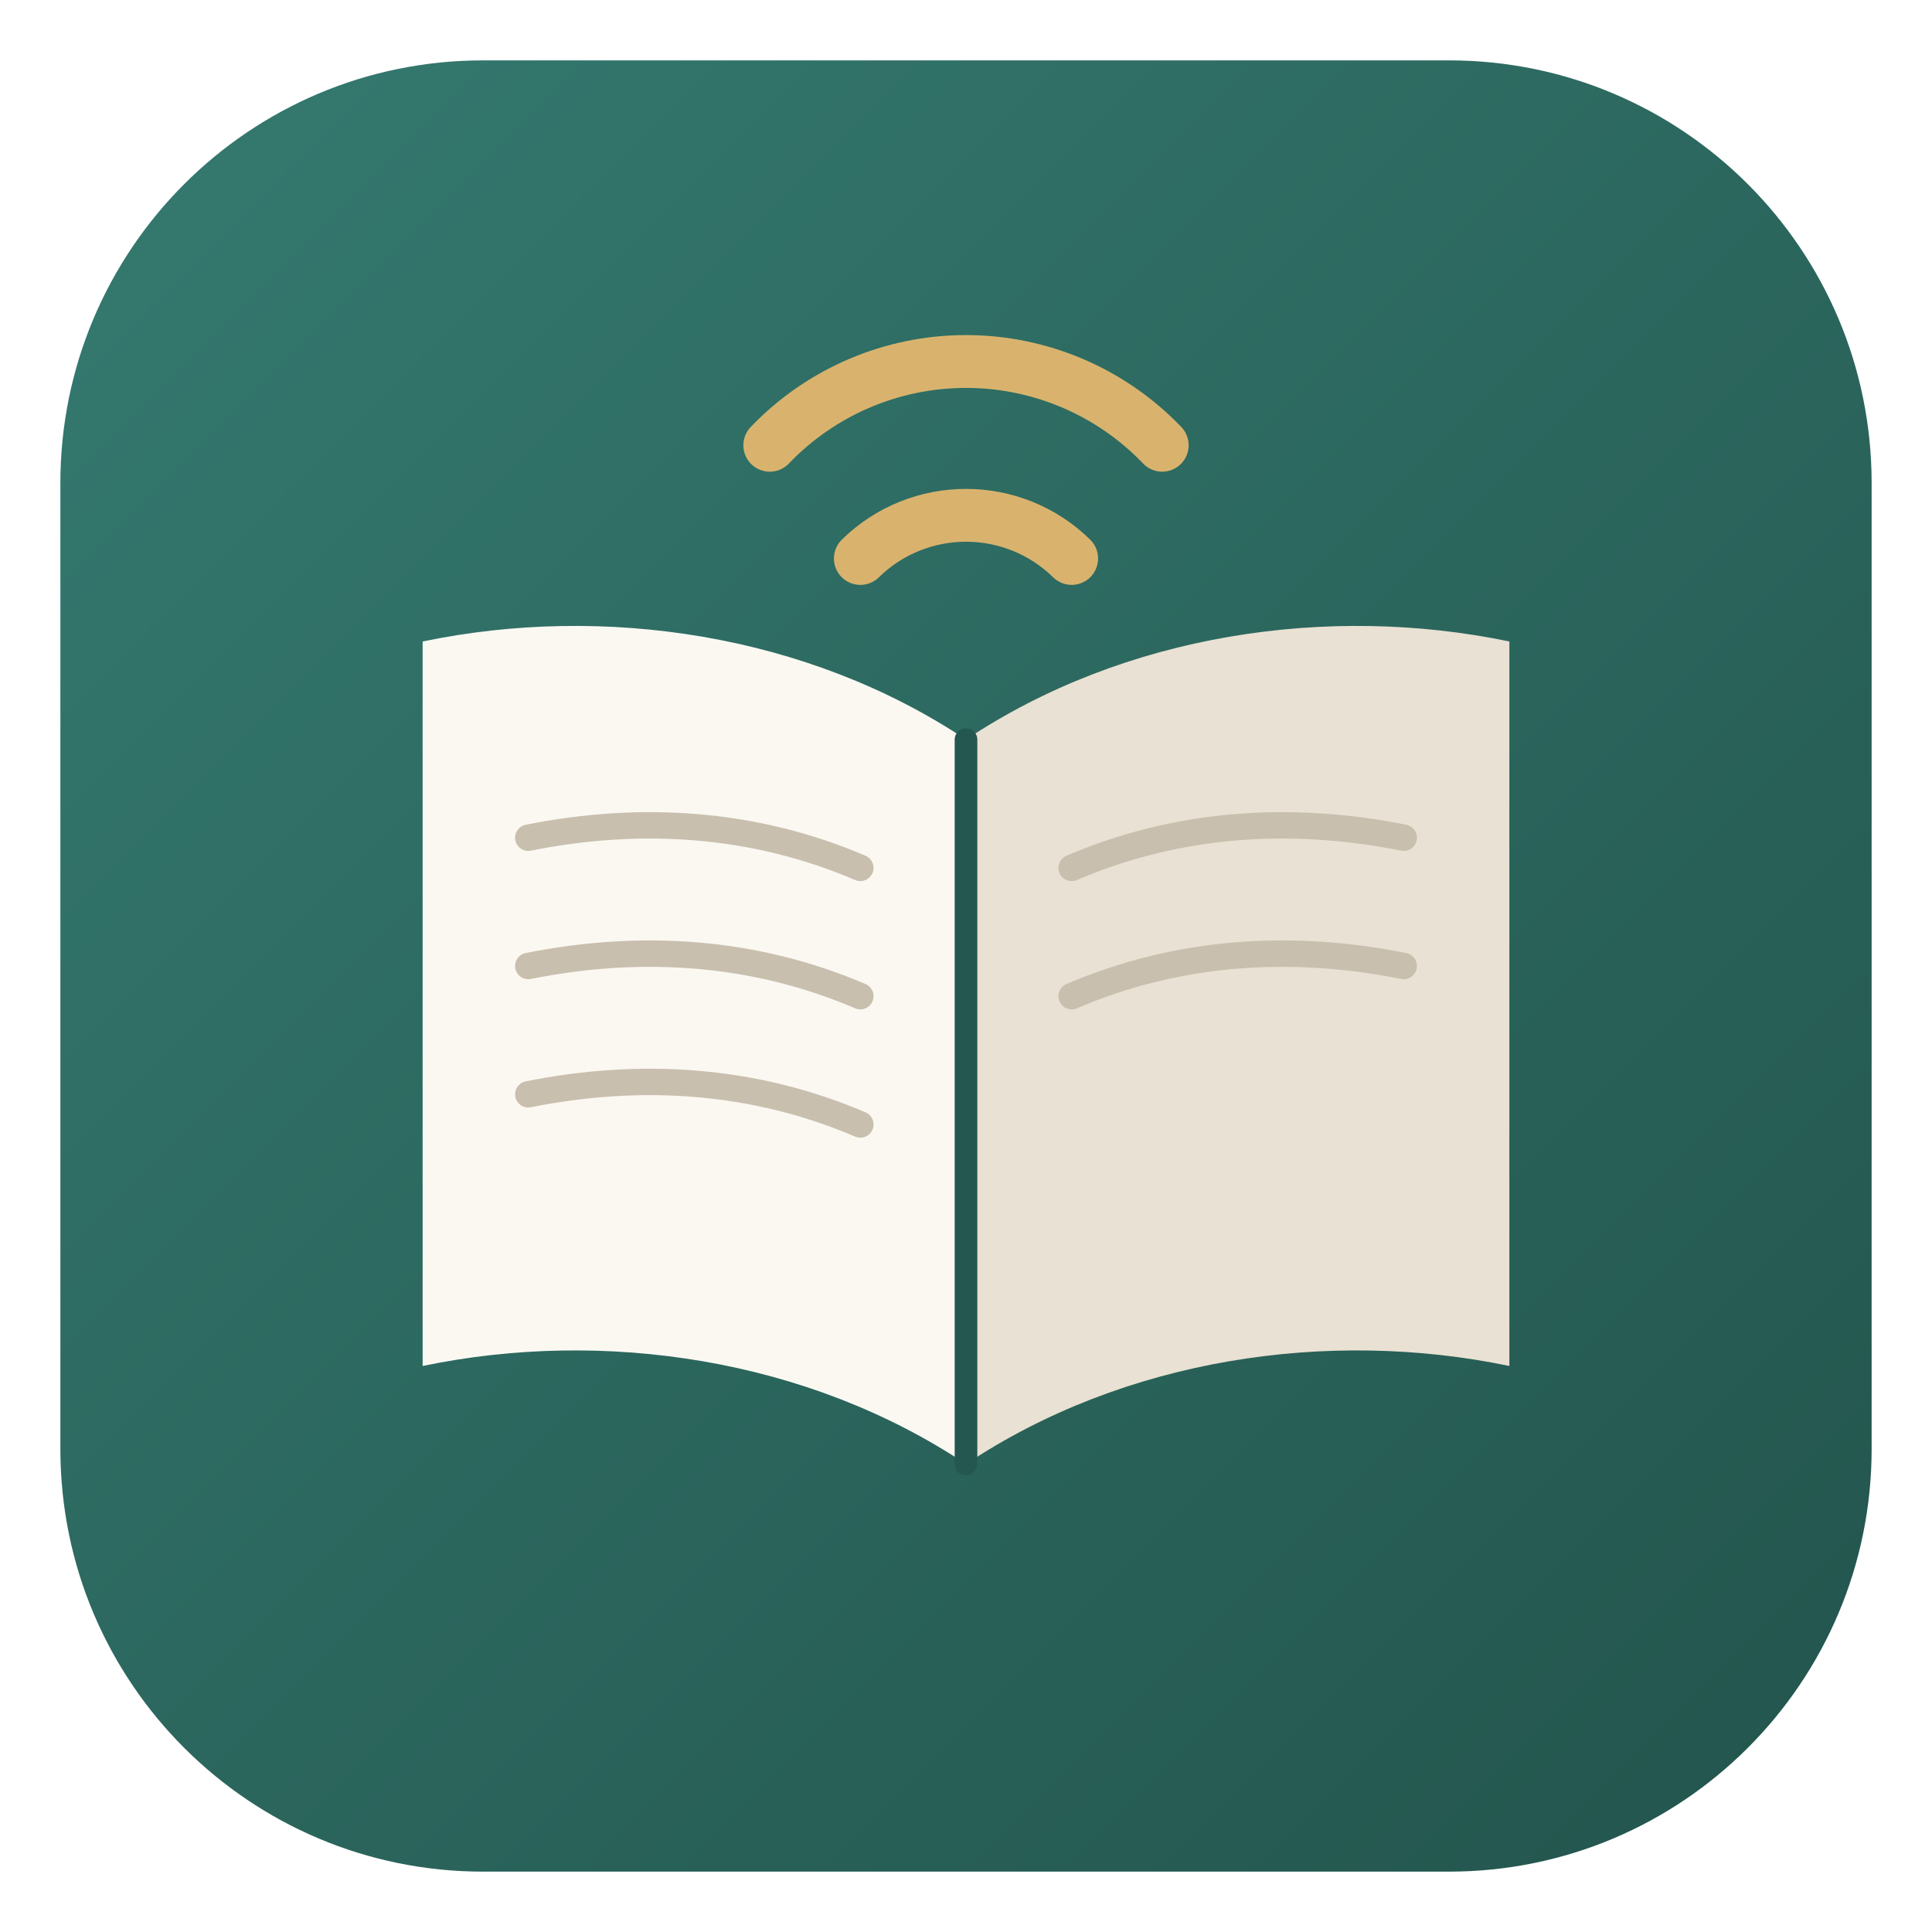
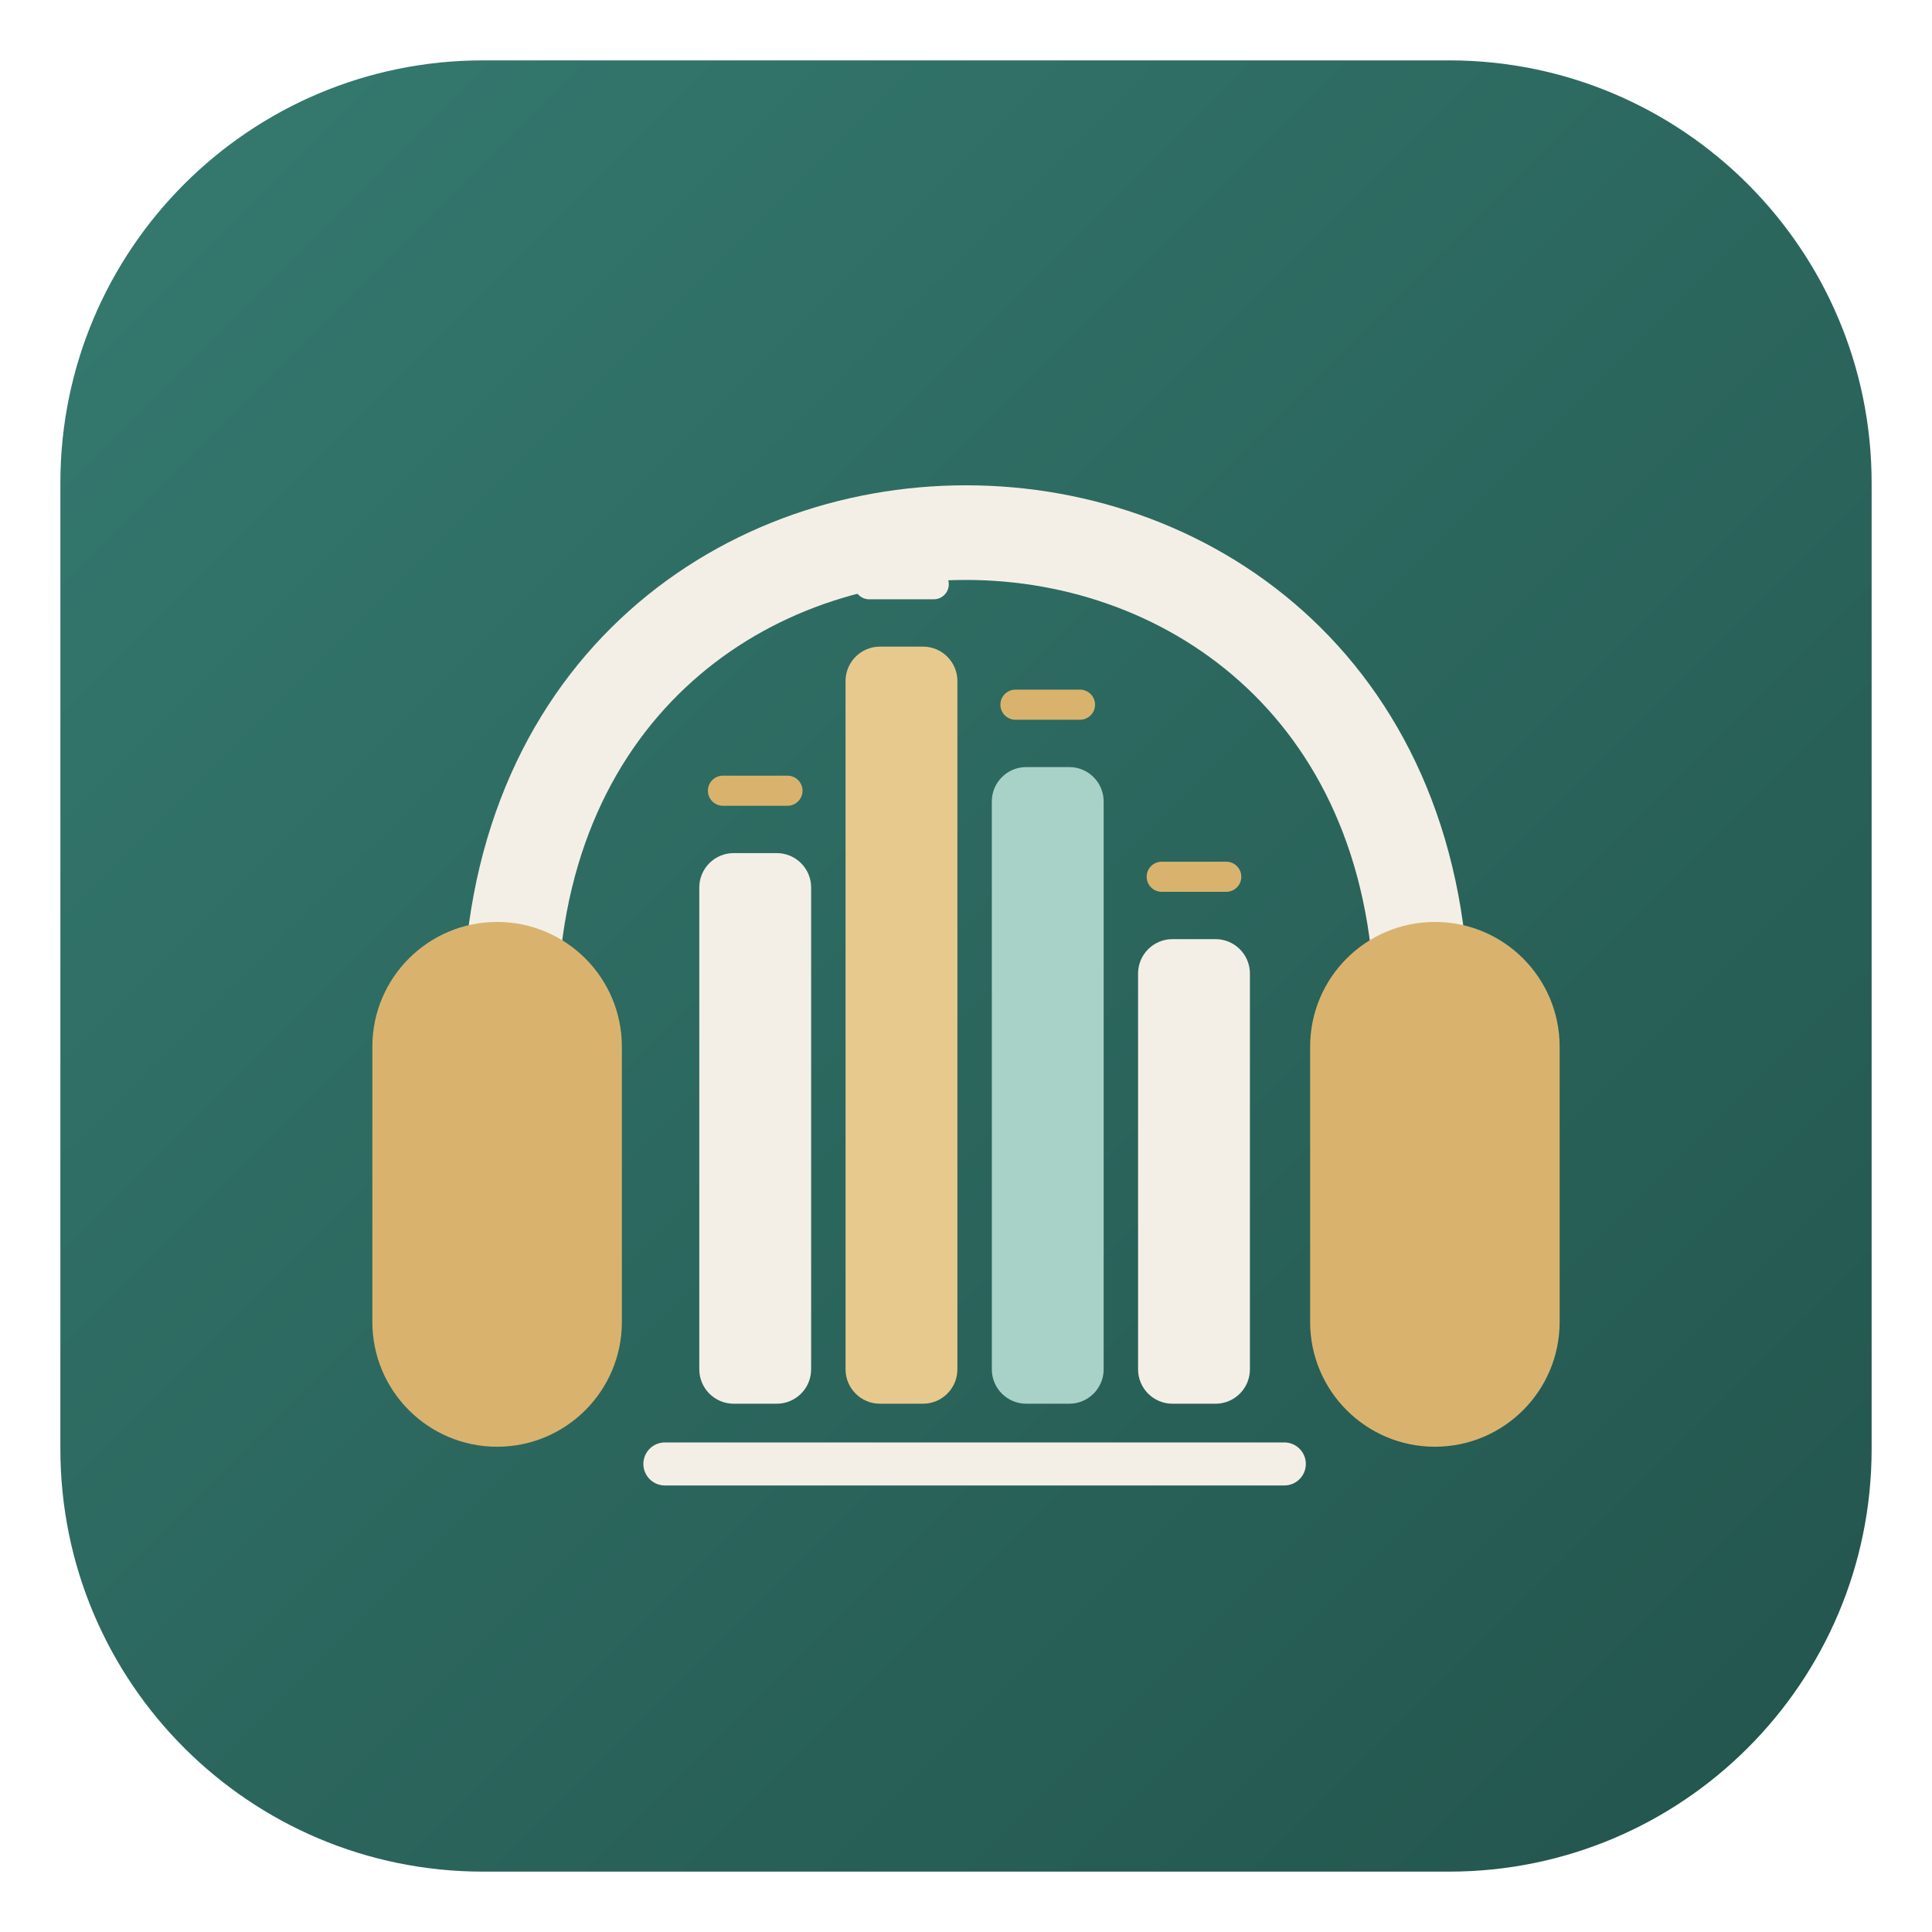
<svg xmlns="http://www.w3.org/2000/svg" width="512" height="512" viewBox="0 0 512 512">
  <defs>
    <linearGradient id="g" x1="0" y1="0" x2="1" y2="1">
      <stop offset="0" stop-color="#357a70" />
      <stop offset="1" stop-color="#22544c" />
    </linearGradient>
  </defs>
  <rect x="16" y="16" width="480" height="480" rx="112" fill="url(#g)" />
-   <g stroke-linejoin="round">
-     <path d="M256 196 C 214 168, 160 160, 112 170 L 112 362 C 160 352, 214 360, 256 388 Z" fill="#fbf8f2" />
-     <path d="M256 196 C 298 168, 352 160, 400 170 L 400 362 C 352 352, 298 360, 256 388 Z" fill="#e9e1d3" />
-     <path d="M256 196 L 256 388" stroke="#24574f" stroke-width="6" stroke-linecap="round" />
-     <g stroke="#d9b36e" stroke-width="14" fill="none" stroke-linecap="round">
-       <path d="M228 148 A 40 40 0 0 1 284 148" />
-       <path d="M204 118 A 72 72 0 0 1 308 118" />
-     </g>
-     <g stroke="#c9bfae" stroke-width="7" stroke-linecap="round" fill="none">
-       <path d="M140 222 C 170 216, 200 218, 228 230" />
-       <path d="M140 256 C 170 250, 200 252, 228 264" />
-       <path d="M140 290 C 170 284, 200 286, 228 298" />
-       <path d="M284 230 C 312 218, 342 216, 372 222" />
-       <path d="M284 264 C 312 252, 342 250, 372 256" />
-     </g>
+   <g transform="translate(256 258) scale(1.14) translate(-256 -290)">
+     <path d="M150 300 C 150 150, 362 150, 362 300" fill="none" stroke="#f4efe6" stroke-width="22" stroke-linecap="round" />
+     <rect x="118" y="278" width="58" height="122" rx="29" fill="#d9b36e" />
+     <rect x="336" y="278" width="58" height="122" rx="29" fill="#d9b36e" />
+     <rect x="194" y="262" width="26" height="128" rx="8" fill="#f4efe6" />
+     <rect x="228" y="214" width="26" height="176" rx="8" fill="#e8c98d" />
+     <rect x="262" y="242" width="26" height="148" rx="8" fill="#a8d1c8" />
+     <rect x="296" y="282" width="26" height="108" rx="8" fill="#f4efe6" />
+     <rect x="196" y="244" width="22" height="7" rx="3.5" fill="#d9b36e" />
+     <rect x="230" y="196" width="22" height="7" rx="3.5" fill="#f4efe6" />
+     <rect x="264" y="224" width="22" height="7" rx="3.5" fill="#d9b36e" />
+     <rect x="298" y="264" width="22" height="7" rx="3.5" fill="#d9b36e" />
+     <path d="M186 404 H330" stroke="#f4efe6" stroke-width="10" stroke-linecap="round" />
  </g>
</svg>
